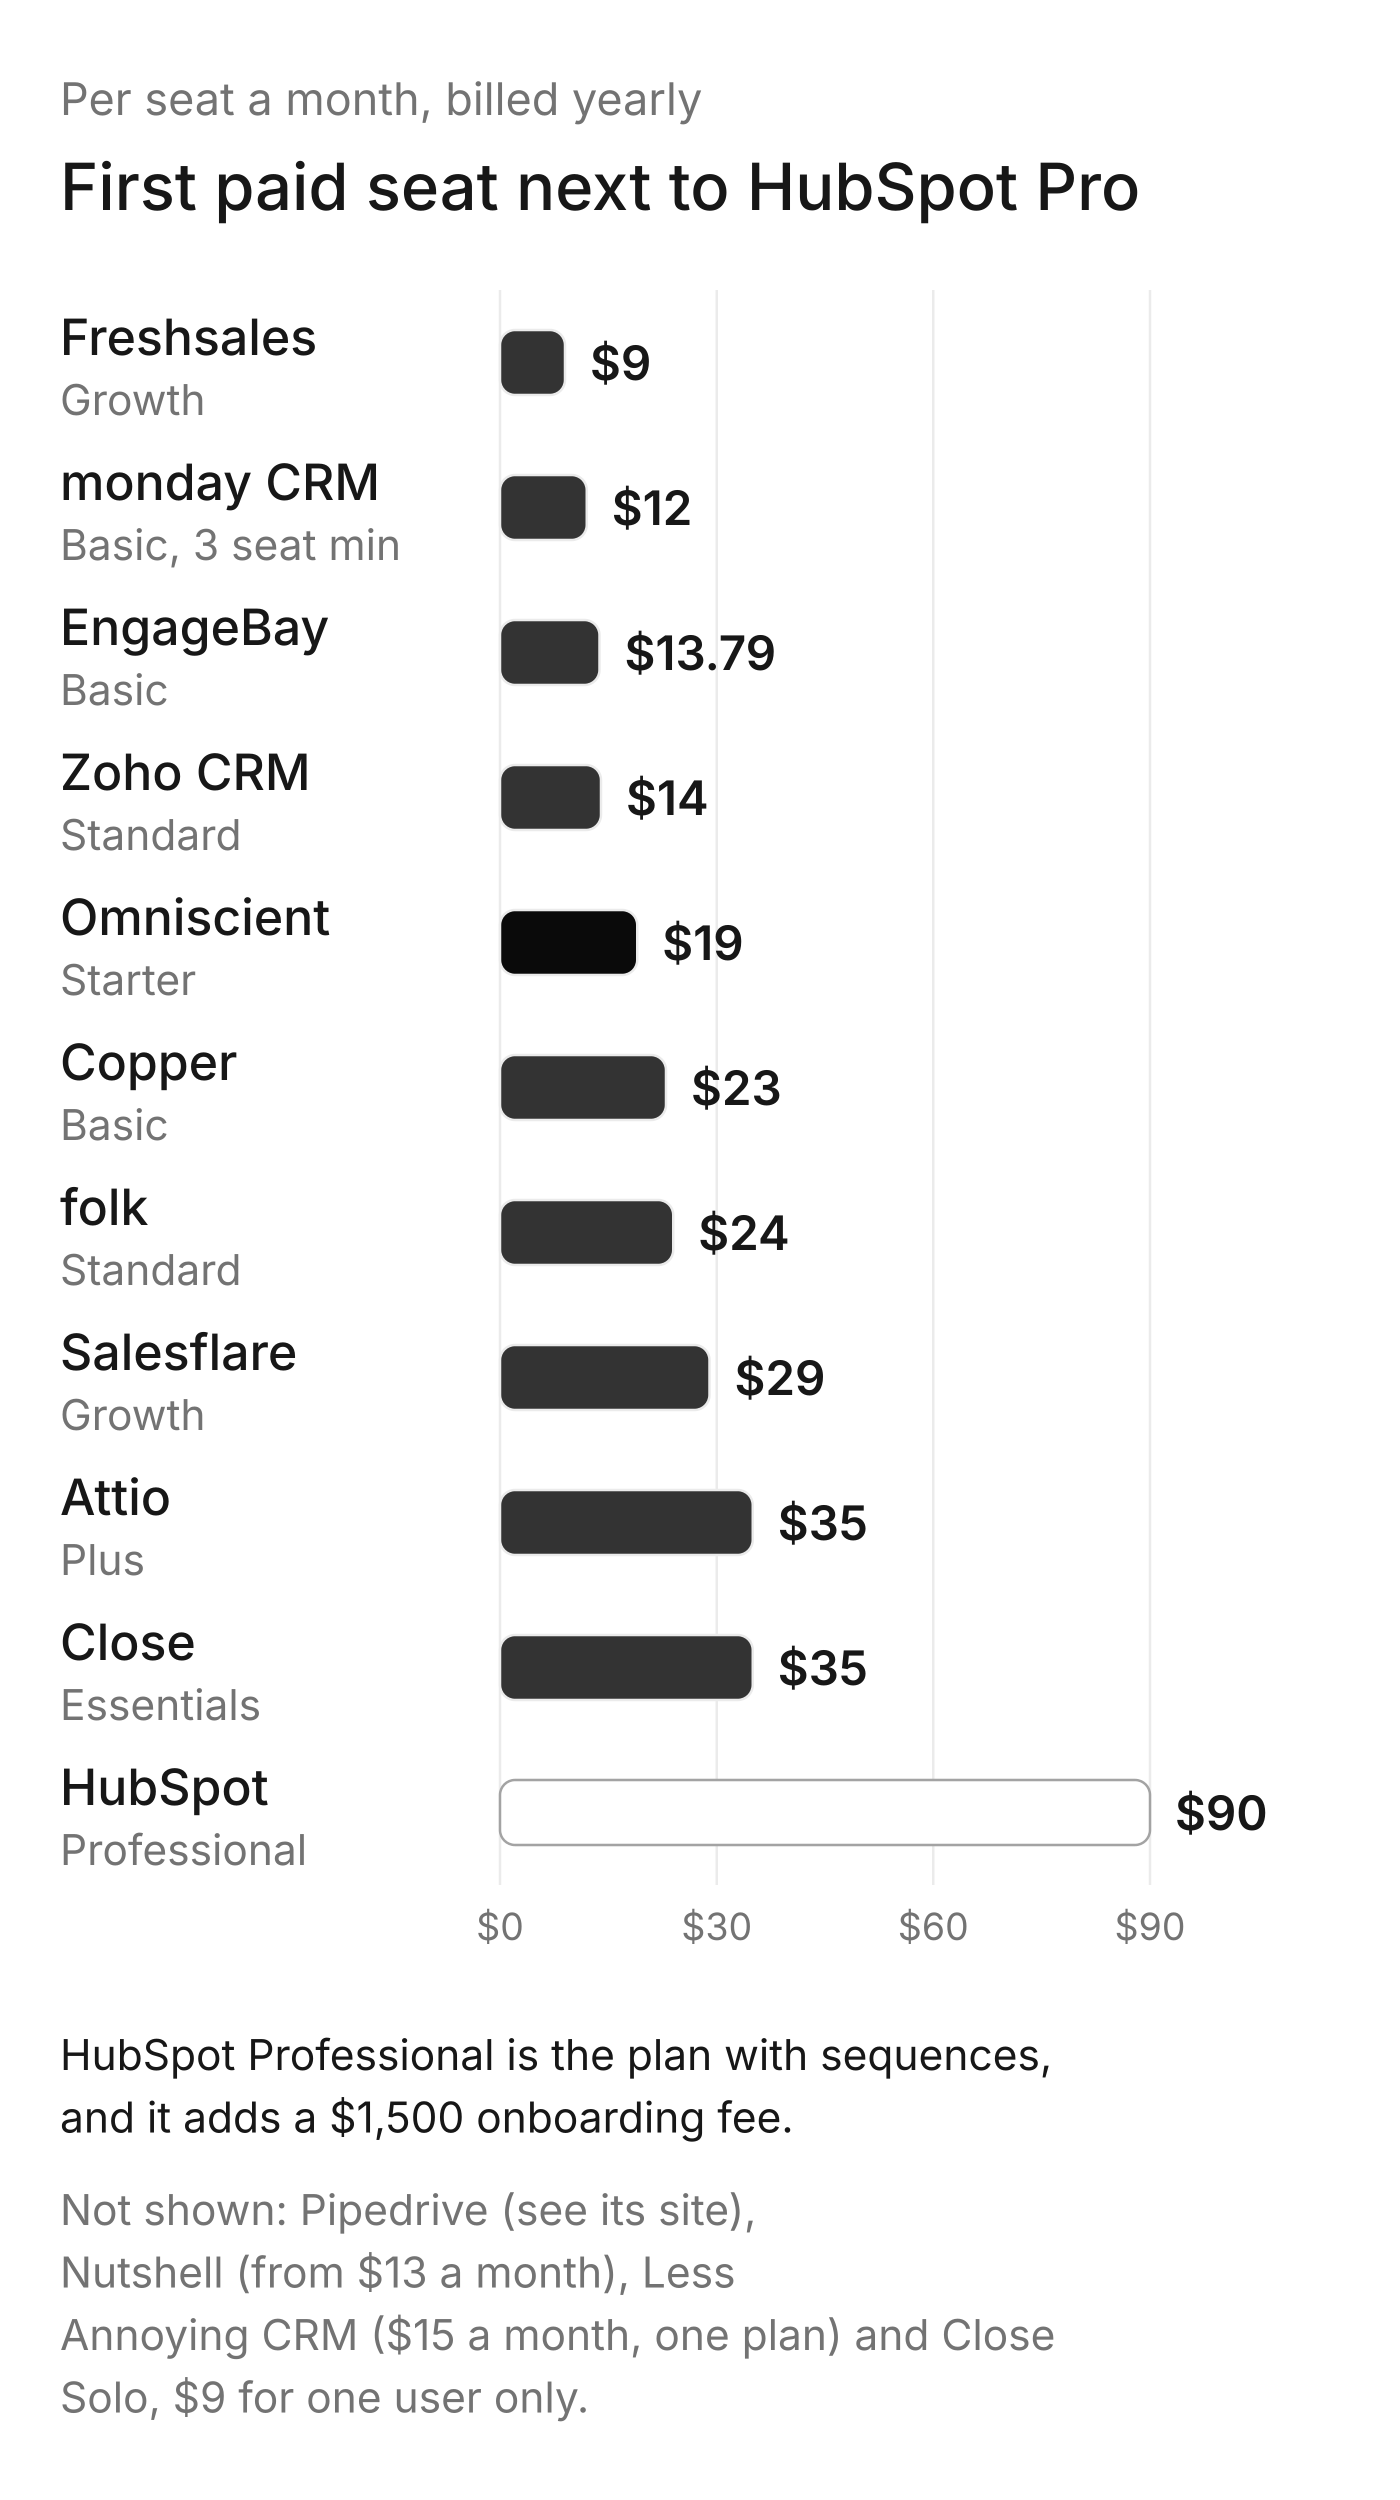
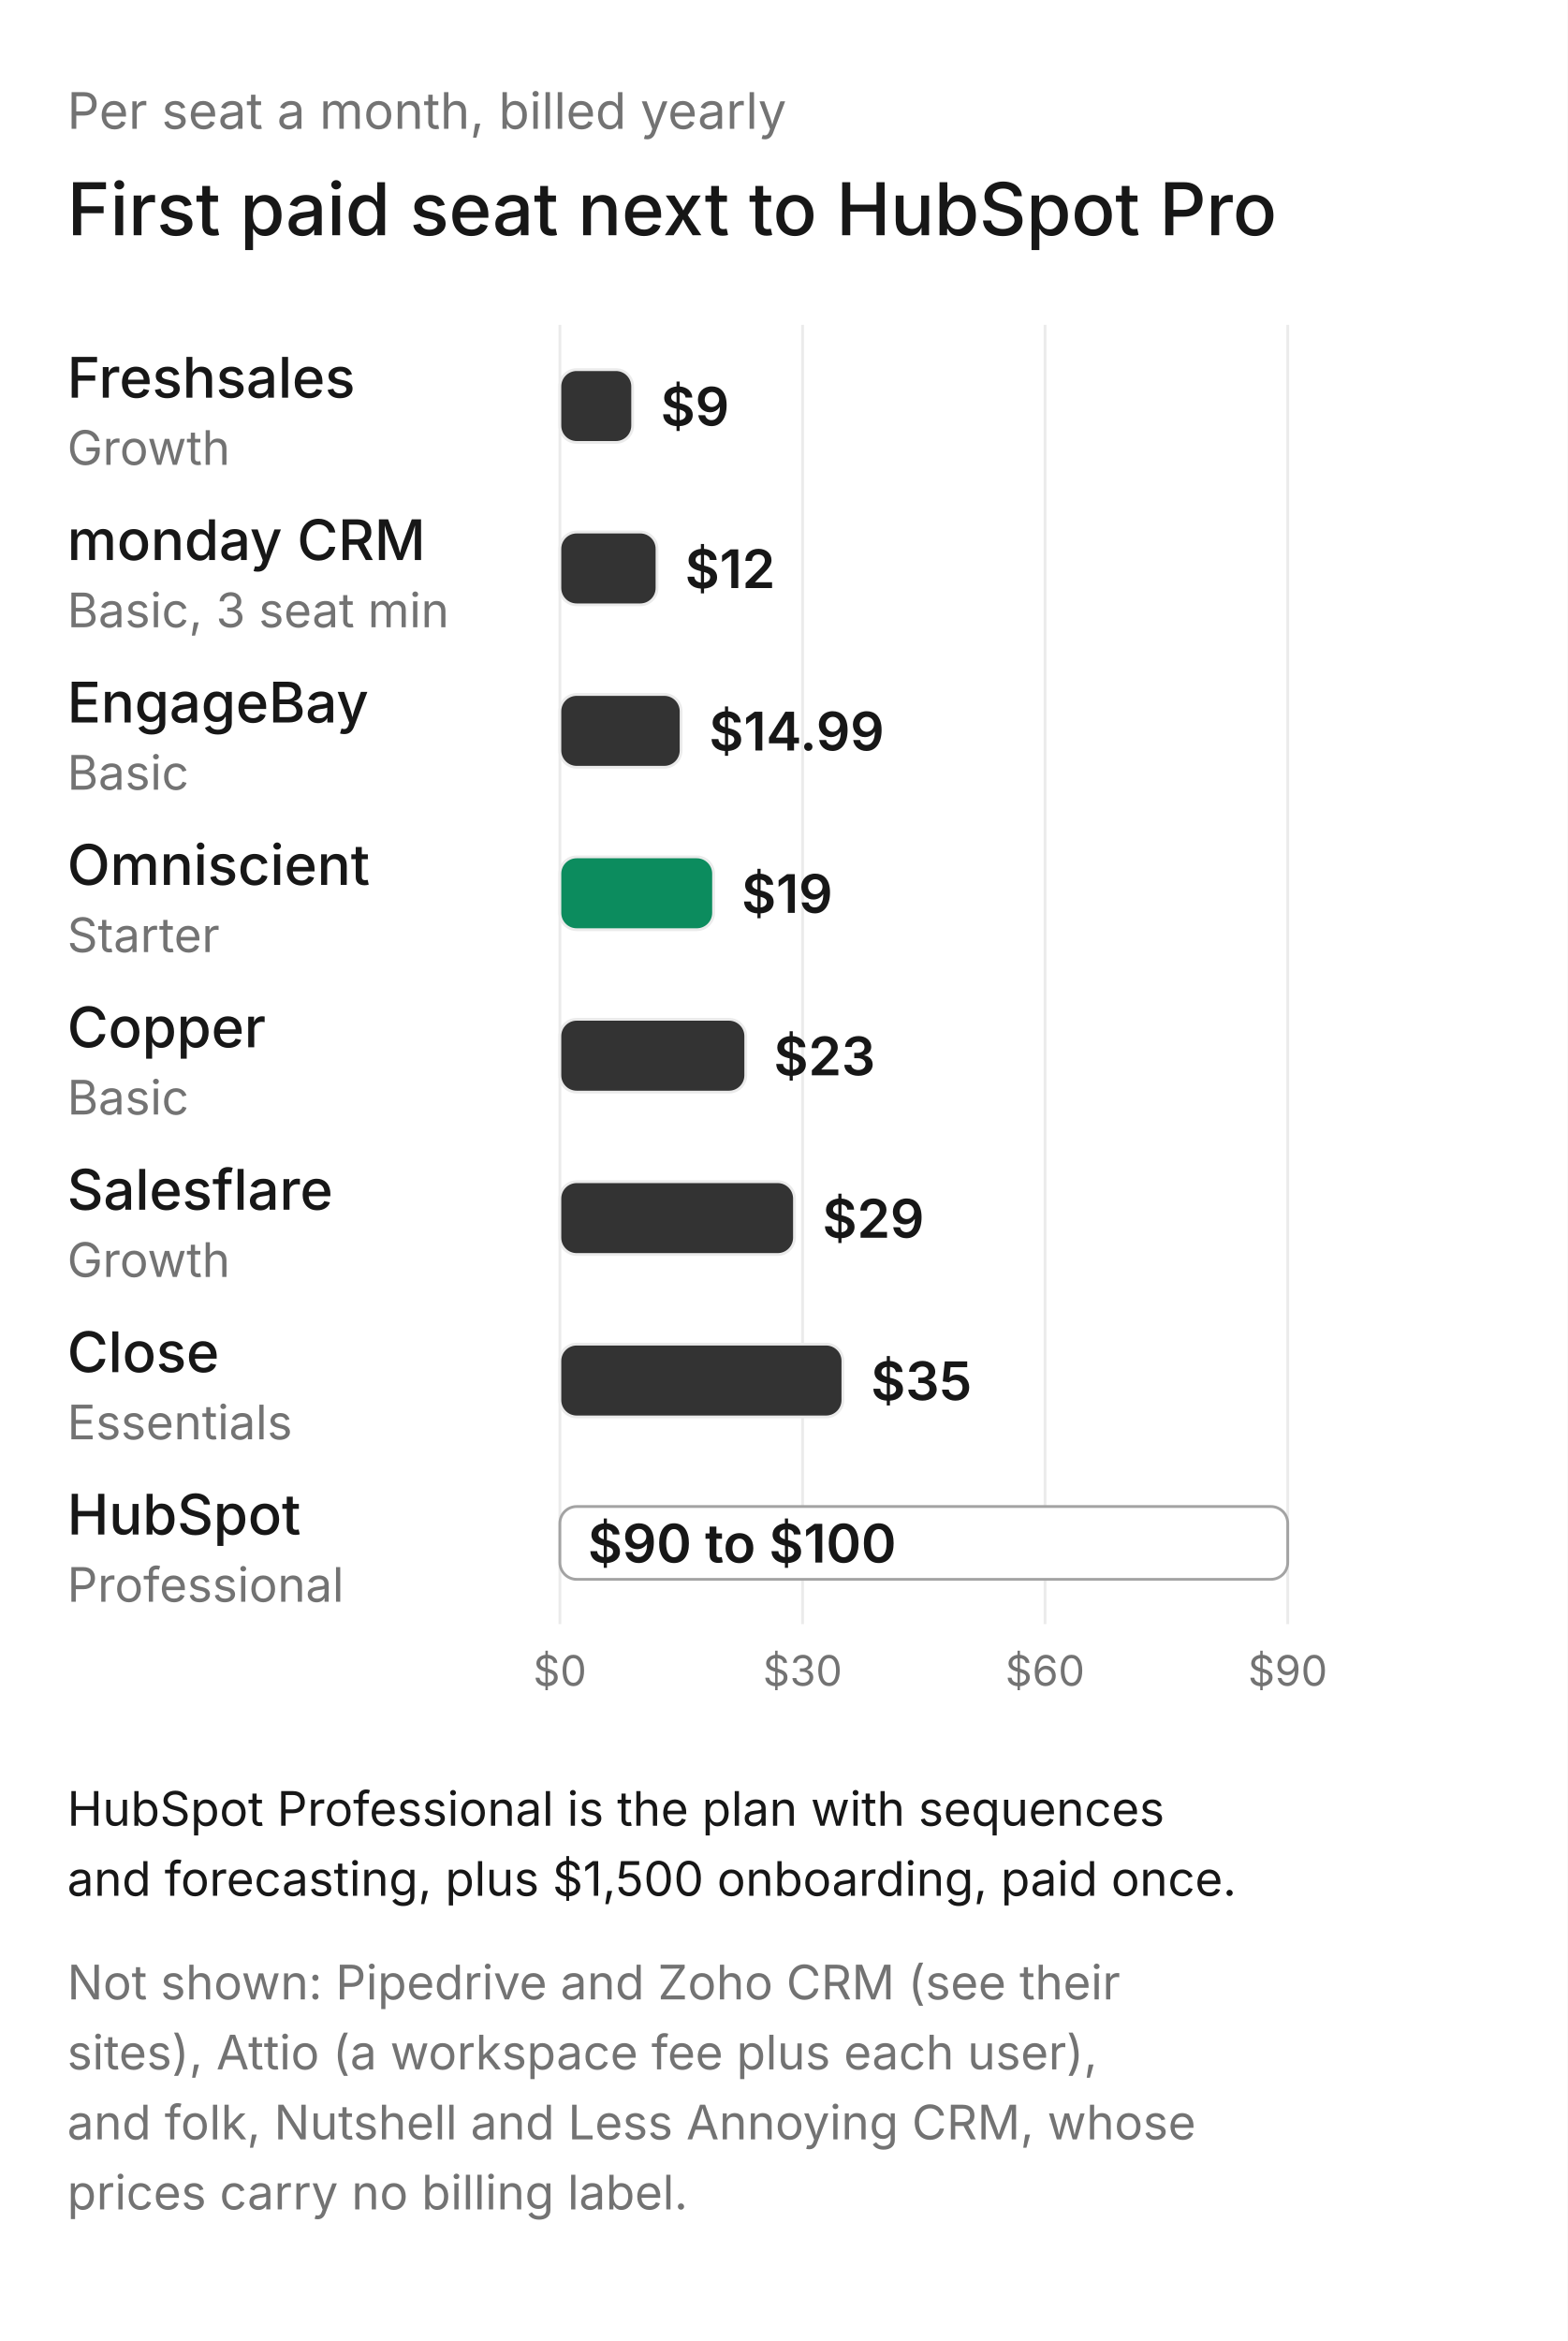
- <svg xmlns="http://www.w3.org/2000/svg" viewBox="0 0 560 1000" width="560" height="1000" role="img" aria-labelledby="t d" font-family="Inter, system-ui, sans-serif">
-   <rect width="560" height="1000" fill="#ffffff" />
-   <text x="24" y="46" font-family="Inter, system-ui, sans-serif" font-size="18" fill="#737373">Per seat a month, billed yearly</text>
-   <text x="24" y="84" font-size="26" font-weight="500" fill="#171717">First paid seat <tspan fill="#171717">next to HubSpot Pro</tspan>
-   </text>
-   <line x1="200.0" y1="116" x2="200.0" y2="754" stroke="#ebebeb" />
-   <text x="200.0" y="776" text-anchor="middle" font-family="Inter, system-ui, sans-serif" font-size="15" fill="#737373">$0</text>
-   <line x1="286.7" y1="116" x2="286.7" y2="754" stroke="#ebebeb" />
-   <text x="286.7" y="776" text-anchor="middle" font-family="Inter, system-ui, sans-serif" font-size="15" fill="#737373">$30</text>
-   <line x1="373.3" y1="116" x2="373.3" y2="754" stroke="#ebebeb" />
-   <text x="373.3" y="776" text-anchor="middle" font-family="Inter, system-ui, sans-serif" font-size="15" fill="#737373">$60</text>
-   <line x1="460.0" y1="116" x2="460.0" y2="754" stroke="#ebebeb" />
-   <text x="460.0" y="776" text-anchor="middle" font-family="Inter, system-ui, sans-serif" font-size="15" fill="#737373">$90</text>
+ <svg xmlns="http://www.w3.org/2000/svg" viewBox="0 0 560 836" width="560" height="836" role="img" aria-labelledby="t d" font-family="Inter, system-ui, sans-serif">
+   <rect width="560" height="836" fill="#ffffff" />
+   <text x="24" y="46" font-size="18" fill="#737373">Per seat a month, billed yearly</text>
+   <text x="24" y="84" font-size="26" font-weight="500" fill="#171717">First paid seat next to HubSpot Pro</text>
+   <line x1="200.0" y1="116" x2="200.0" y2="580" stroke="#ebebeb" />
+   <text x="200.0" y="602" text-anchor="middle" font-size="15" fill="#737373">$0</text>
+   <line x1="286.7" y1="116" x2="286.7" y2="580" stroke="#ebebeb" />
+   <text x="286.7" y="602" text-anchor="middle" font-size="15" fill="#737373">$30</text>
+   <line x1="373.3" y1="116" x2="373.3" y2="580" stroke="#ebebeb" />
+   <text x="373.3" y="602" text-anchor="middle" font-size="15" fill="#737373">$60</text>
+   <line x1="460.0" y1="116" x2="460.0" y2="580" stroke="#ebebeb" />
+   <text x="460.0" y="602" text-anchor="middle" font-size="15" fill="#737373">$90</text>
  <text x="24" y="142" font-size="20" font-weight="500" fill="#171717">Freshsales</text>
  <text x="24" y="166" font-size="17" fill="#737373">Growth</text>
  <rect x="200" y="132" width="26.0" height="26" fill="#333333" stroke="#ebebeb" rx="6" />
  <text x="236.0" y="152" font-size="19" font-weight="600" fill="#171717">$9</text>
  <text x="24" y="200" font-size="20" font-weight="500" fill="#171717">monday CRM</text>
  <text x="24" y="224" font-size="17" fill="#737373">Basic, 3 seat min</text>
  <rect x="200" y="190" width="34.7" height="26" fill="#333333" stroke="#ebebeb" rx="6" />
  <text x="244.7" y="210" font-size="19" font-weight="600" fill="#171717">$12</text>
  <text x="24" y="258" font-size="20" font-weight="500" fill="#171717">EngageBay</text>
  <text x="24" y="282" font-size="17" fill="#737373">Basic</text>
-   <rect x="200" y="248" width="39.8" height="26" fill="#333333" stroke="#ebebeb" rx="6" />
-   <text x="249.8" y="268" font-size="19" font-weight="600" fill="#171717">$13.79</text>
-   <text x="24" y="316" font-size="20" font-weight="500" fill="#171717">Zoho CRM</text>
-   <text x="24" y="340" font-size="17" fill="#737373">Standard</text>
-   <rect x="200" y="306" width="40.4" height="26" fill="#333333" stroke="#ebebeb" rx="6" />
-   <text x="250.4" y="326" font-size="19" font-weight="600" fill="#171717">$14</text>
-   <text x="24" y="374" font-size="20" font-weight="500" fill="#171717">Omniscient</text>
-   <text x="24" y="398" font-size="17" fill="#737373">Starter</text>
-   <rect x="200" y="364" width="54.9" height="26" fill="#0a0a0a" stroke="#ebebeb" rx="6" />
-   <text x="264.9" y="384" font-size="19" font-weight="600" fill="#171717">$19</text>
-   <text x="24" y="432" font-size="20" font-weight="500" fill="#171717">Copper</text>
-   <text x="24" y="456" font-size="17" fill="#737373">Basic</text>
-   <rect x="200" y="422" width="66.4" height="26" fill="#333333" stroke="#ebebeb" rx="6" />
-   <text x="276.4" y="442" font-size="19" font-weight="600" fill="#171717">$23</text>
-   <text x="24" y="490" font-size="20" font-weight="500" fill="#171717">folk</text>
-   <text x="24" y="514" font-size="17" fill="#737373">Standard</text>
-   <rect x="200" y="480" width="69.3" height="26" fill="#333333" stroke="#ebebeb" rx="6" />
-   <text x="279.3" y="500" font-size="19" font-weight="600" fill="#171717">$24</text>
-   <text x="24" y="548" font-size="20" font-weight="500" fill="#171717">Salesflare</text>
-   <text x="24" y="572" font-size="17" fill="#737373">Growth</text>
-   <rect x="200" y="538" width="83.8" height="26" fill="#333333" stroke="#ebebeb" rx="6" />
-   <text x="293.8" y="558" font-size="19" font-weight="600" fill="#171717">$29</text>
-   <text x="24" y="606" font-size="20" font-weight="500" fill="#171717">Attio</text>
-   <text x="24" y="630" font-size="17" fill="#737373">Plus</text>
-   <rect x="200" y="596" width="101.1" height="26" fill="#333333" stroke="#ebebeb" rx="6" />
-   <text x="311.1" y="616" font-size="19" font-weight="600" fill="#171717">$35</text>
-   <text x="24" y="664" font-size="20" font-weight="500" fill="#171717">Close</text>
-   <text x="24" y="688" font-size="17" fill="#737373">Essentials</text>
-   <rect x="200" y="654" width="101.1" height="26" fill="#333333" stroke="#ebebeb" rx="6" />
-   <text x="311.1" y="674" font-size="19" font-weight="600" fill="#171717">$35</text>
-   <text x="24" y="722" font-size="20" font-weight="500" fill="#171717">HubSpot</text>
-   <text x="24" y="746" font-size="17" fill="#737373">Professional</text>
-   <rect x="200" y="712" width="260.0" height="26" fill="#ffffff" stroke="#a3a3a3" rx="6" />
-   <text x="470.0" y="732" font-size="19" font-weight="600" fill="#171717">$90</text>
-   <text x="24" y="828" font-size="17" fill="#171717">HubSpot Professional is the plan with sequences,</text>
-   <text x="24" y="853" font-size="17" fill="#171717">and it adds a $1,500 onboarding fee.</text>
-   <text x="24" y="890" font-size="17" fill="#737373">Not shown: Pipedrive (see its site),</text>
-   <text x="24" y="915" font-size="17" fill="#737373">Nutshell (from $13 a month), Less</text>
-   <text x="24" y="940" font-size="17" fill="#737373">Annoying CRM ($15 a month, one plan) and Close</text>
-   <text x="24" y="965" font-size="17" fill="#737373">Solo, $9 for one user only.</text>
+   <rect x="200" y="248" width="43.3" height="26" fill="#333333" stroke="#ebebeb" rx="6" />
+   <text x="253.3" y="268" font-size="19" font-weight="600" fill="#171717">$14.99</text>
+   <text x="24" y="316" font-size="20" font-weight="500" fill="#171717">Omniscient</text>
+   <text x="24" y="340" font-size="17" fill="#737373">Starter</text>
+   <rect x="200" y="306" width="54.9" height="26" fill="#0C8C5E" stroke="#ebebeb" rx="6" />
+   <text x="264.9" y="326" font-size="19" font-weight="600" fill="#171717">$19</text>
+   <text x="24" y="374" font-size="20" font-weight="500" fill="#171717">Copper</text>
+   <text x="24" y="398" font-size="17" fill="#737373">Basic</text>
+   <rect x="200" y="364" width="66.4" height="26" fill="#333333" stroke="#ebebeb" rx="6" />
+   <text x="276.4" y="384" font-size="19" font-weight="600" fill="#171717">$23</text>
+   <text x="24" y="432" font-size="20" font-weight="500" fill="#171717">Salesflare</text>
+   <text x="24" y="456" font-size="17" fill="#737373">Growth</text>
+   <rect x="200" y="422" width="83.8" height="26" fill="#333333" stroke="#ebebeb" rx="6" />
+   <text x="293.8" y="442" font-size="19" font-weight="600" fill="#171717">$29</text>
+   <text x="24" y="490" font-size="20" font-weight="500" fill="#171717">Close</text>
+   <text x="24" y="514" font-size="17" fill="#737373">Essentials</text>
+   <rect x="200" y="480" width="101.1" height="26" fill="#333333" stroke="#ebebeb" rx="6" />
+   <text x="311.1" y="500" font-size="19" font-weight="600" fill="#171717">$35</text>
+   <text x="24" y="548" font-size="20" font-weight="500" fill="#171717">HubSpot</text>
+   <text x="24" y="572" font-size="17" fill="#737373">Professional</text>
+   <rect x="200" y="538" width="260.0" height="26" fill="#ffffff" stroke="#a3a3a3" rx="6" />
+   <text x="210.0" y="558" font-size="19" font-weight="600" fill="#171717">$90 to $100</text>
+   <text x="24" y="652" font-size="17" fill="#171717">HubSpot Professional is the plan with sequences</text>
+   <text x="24" y="677" font-size="17" fill="#171717">and forecasting, plus $1,500 onboarding, paid once.</text>
+   <text x="24" y="714" font-size="17" fill="#737373">Not shown: Pipedrive and Zoho CRM (see their</text>
+   <text x="24" y="739" font-size="17" fill="#737373">sites), Attio (a workspace fee plus each user),</text>
+   <text x="24" y="764" font-size="17" fill="#737373">and folk, Nutshell and Less Annoying CRM, whose</text>
+   <text x="24" y="789" font-size="17" fill="#737373">prices carry no billing label.</text>
</svg>
